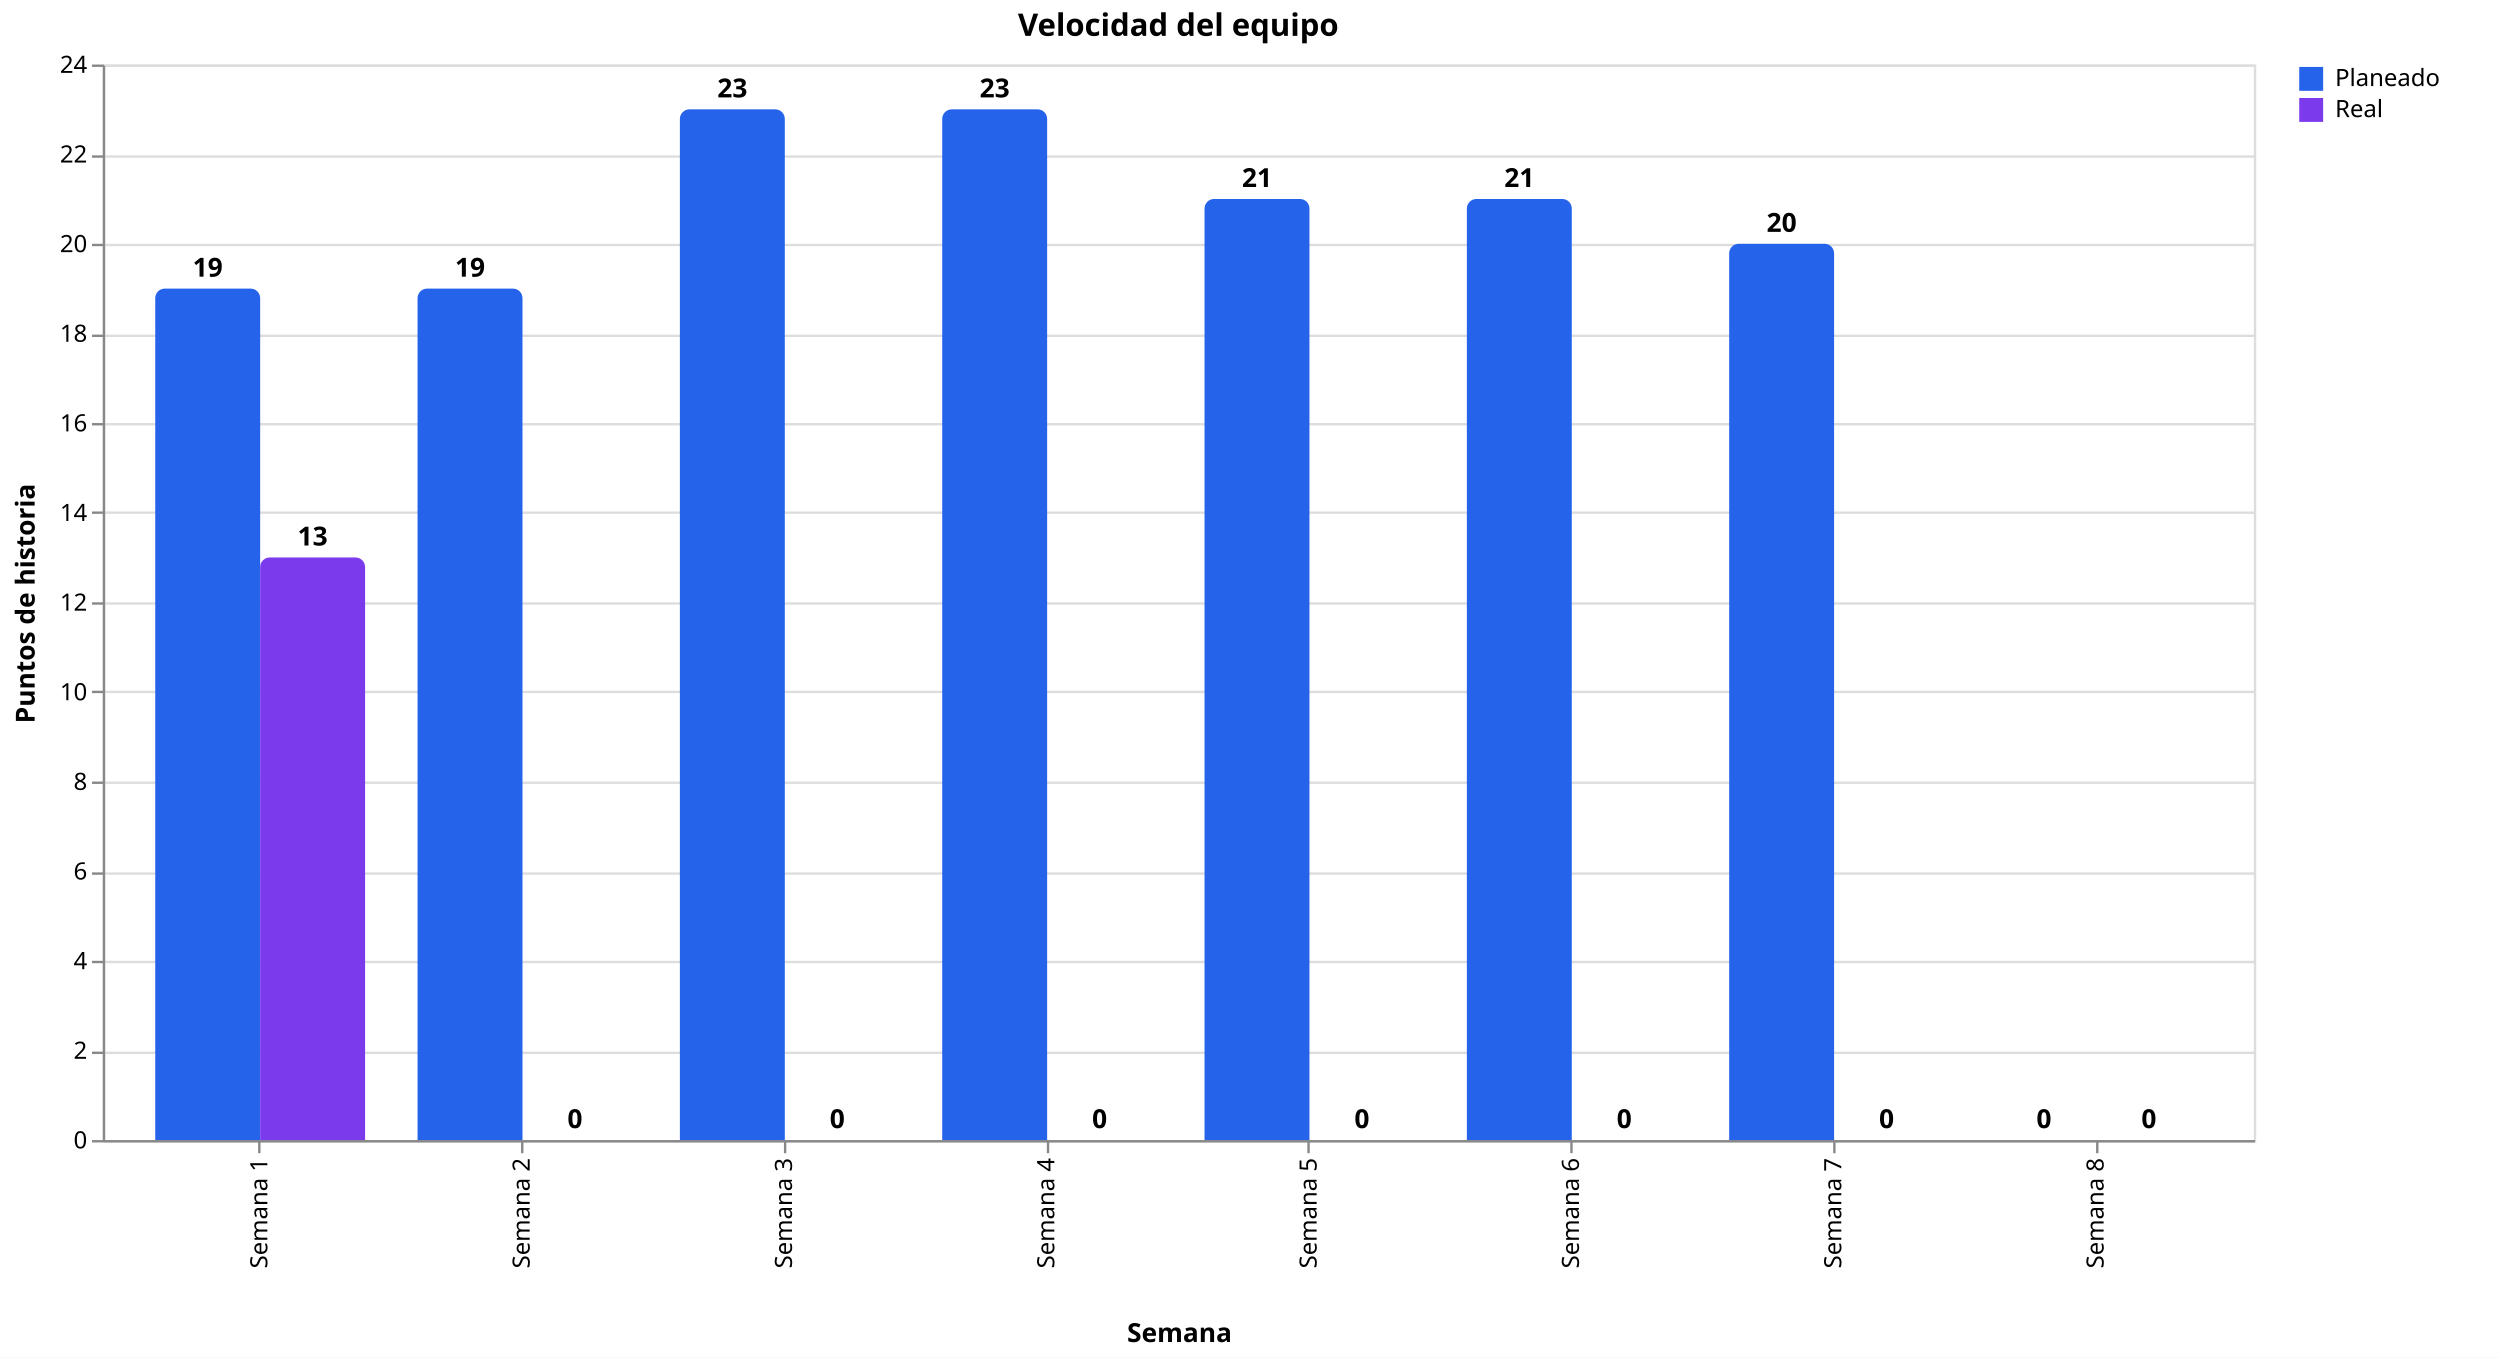
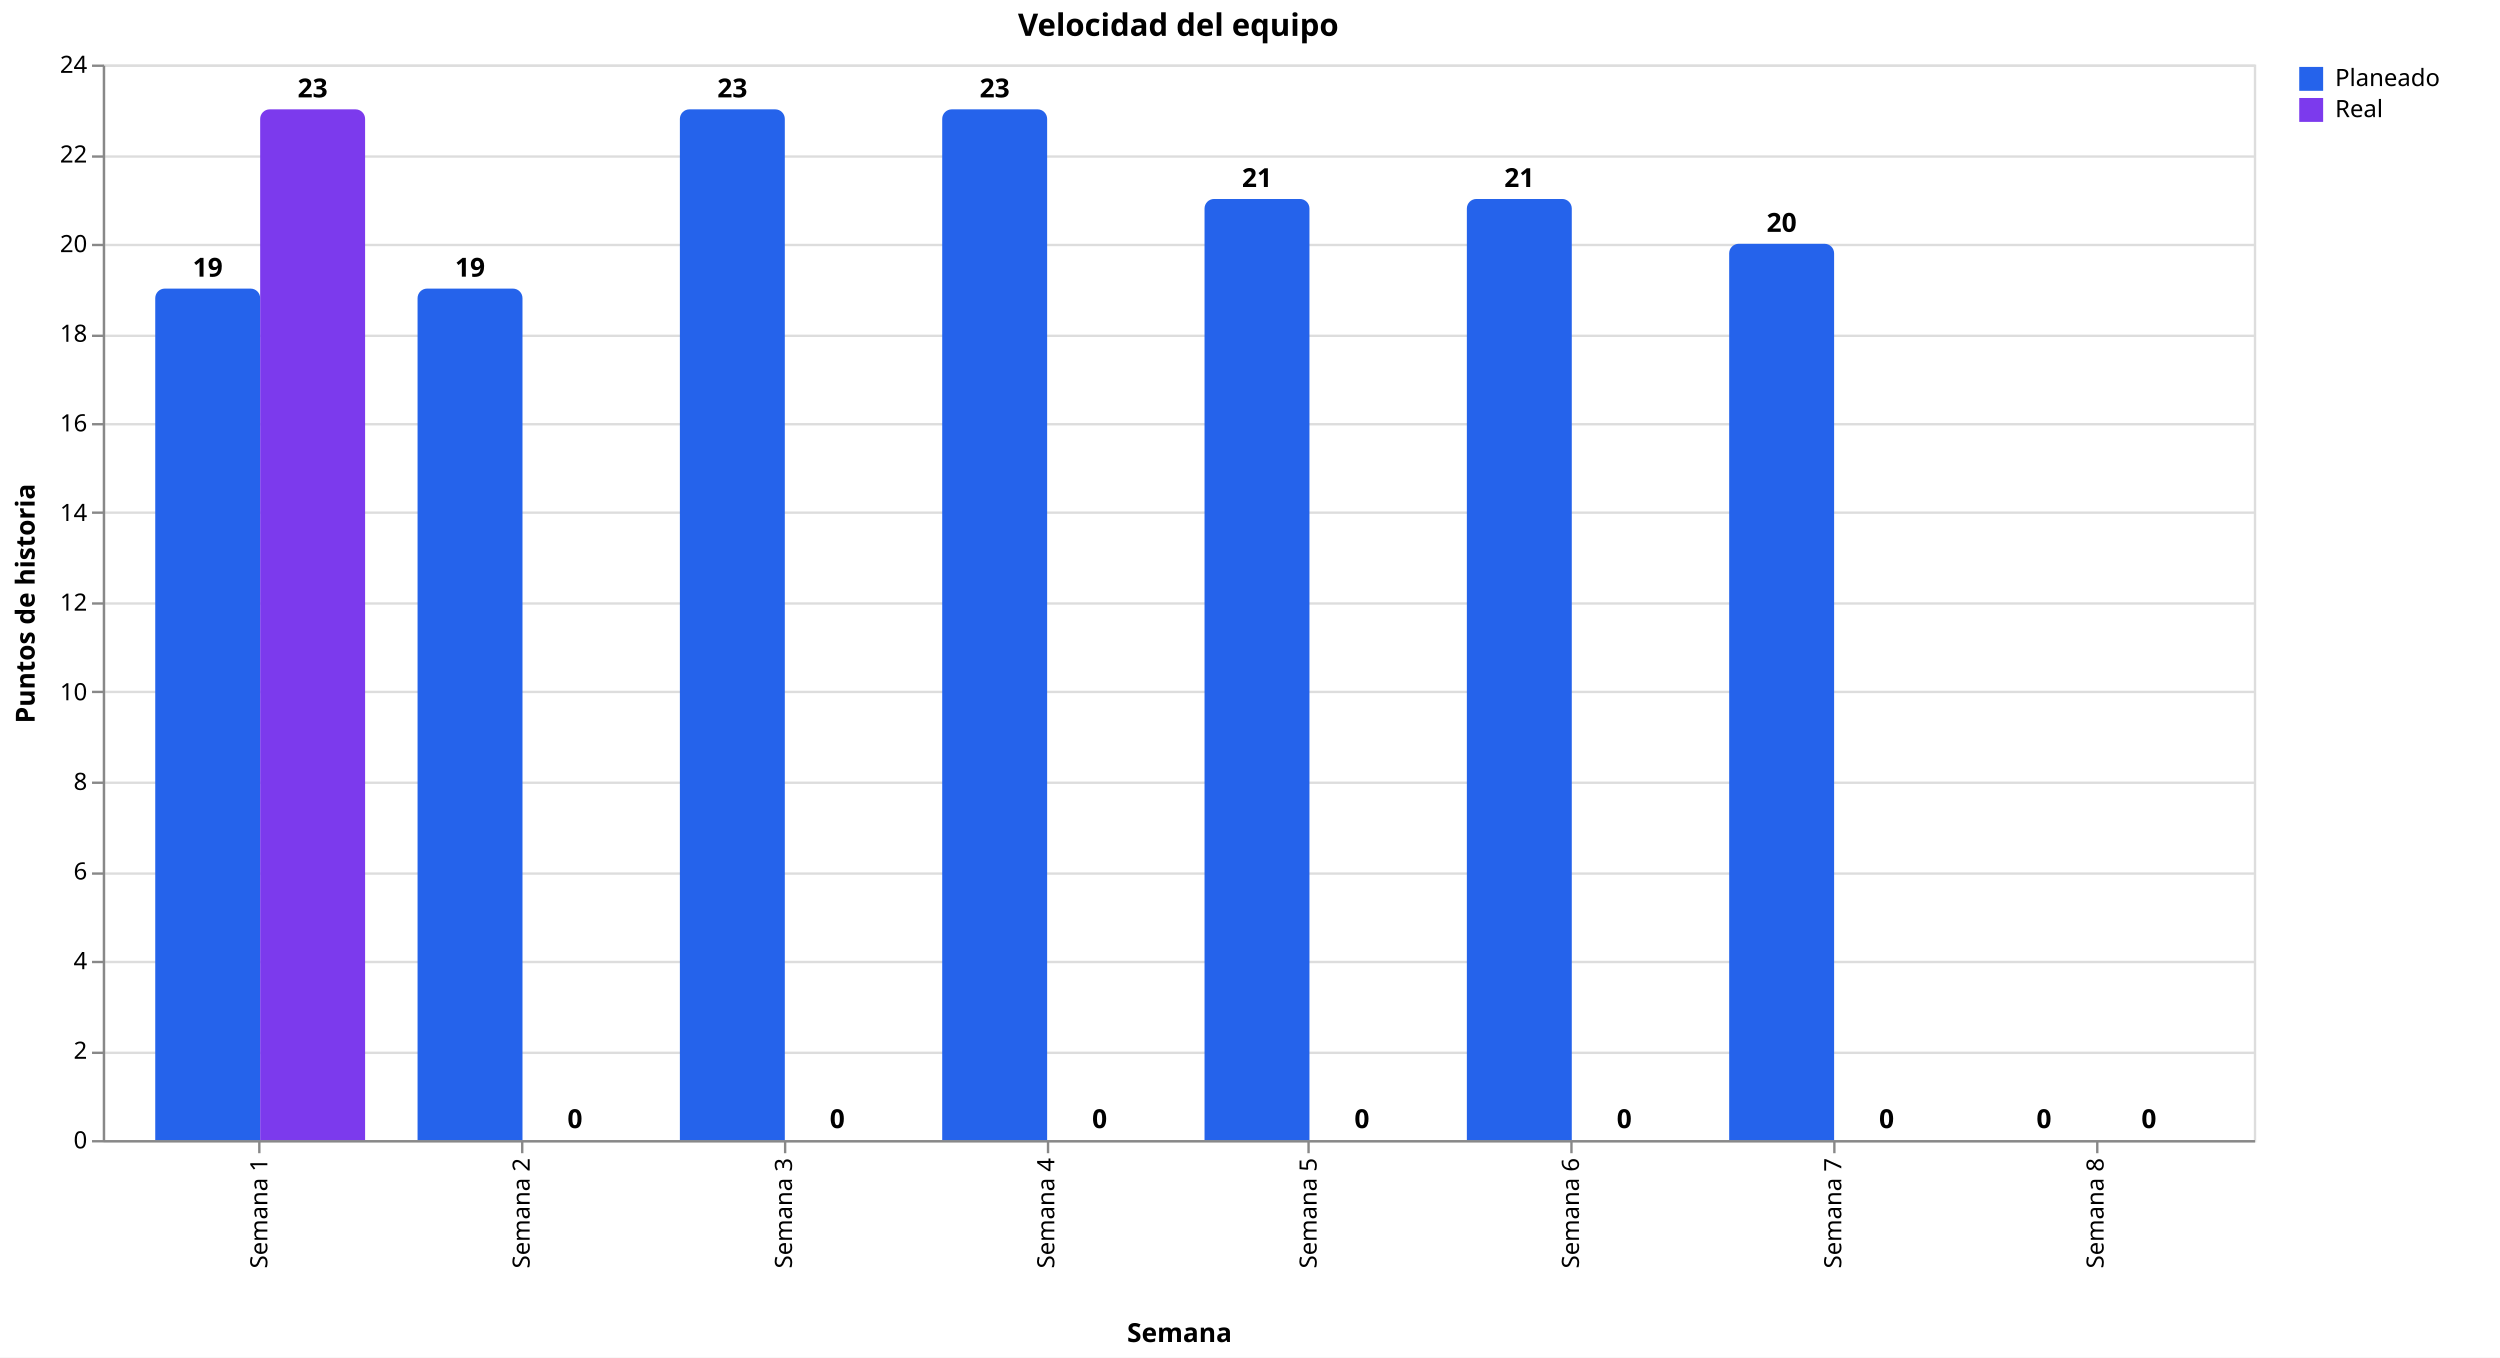
<svg xmlns="http://www.w3.org/2000/svg" version="1.1" class="marks" width="1046" height="568" viewBox="0 0 1046 568">
  <rect width="1046" height="568" fill="white" />
  <g fill="none" stroke-miterlimit="4" transform="translate(43,27)">
    <g class="mark-group role-frame root" role="graphics-object" aria-roledescription="group mark container">
      <g transform="translate(0,0)">
        <path class="background" aria-hidden="true" d="M0.5,0.5h900v450h-900Z" stroke="#ddd" />
        <g>
          <g class="mark-group role-axis" aria-hidden="true">
            <g transform="translate(0.5,0.5)">
              <path class="background" aria-hidden="true" d="M0,0h0v0h0Z" pointer-events="none" />
              <g>
                <g class="mark-rule role-axis-grid" pointer-events="none">
                  <line transform="translate(0,450)" x2="900" y2="0" stroke="#ddd" stroke-width="1" opacity="1" />
                  <line transform="translate(0,413)" x2="900" y2="0" stroke="#ddd" stroke-width="1" opacity="1" />
                  <line transform="translate(0,375)" x2="900" y2="0" stroke="#ddd" stroke-width="1" opacity="1" />
                  <line transform="translate(0,338)" x2="900" y2="0" stroke="#ddd" stroke-width="1" opacity="1" />
                  <line transform="translate(0,300)" x2="900" y2="0" stroke="#ddd" stroke-width="1" opacity="1" />
                  <line transform="translate(0,262)" x2="900" y2="0" stroke="#ddd" stroke-width="1" opacity="1" />
                  <line transform="translate(0,225)" x2="900" y2="0" stroke="#ddd" stroke-width="1" opacity="1" />
                  <line transform="translate(0,187)" x2="900" y2="0" stroke="#ddd" stroke-width="1" opacity="1" />
                  <line transform="translate(0,150)" x2="900" y2="0" stroke="#ddd" stroke-width="1" opacity="1" />
                  <line transform="translate(0,113)" x2="900" y2="0" stroke="#ddd" stroke-width="1" opacity="1" />
                  <line transform="translate(0,75)" x2="900" y2="0" stroke="#ddd" stroke-width="1" opacity="1" />
                  <line transform="translate(0,38)" x2="900" y2="0" stroke="#ddd" stroke-width="1" opacity="1" />
                  <line transform="translate(0,0)" x2="900" y2="0" stroke="#ddd" stroke-width="1" opacity="1" />
                </g>
              </g>
              <path class="foreground" aria-hidden="true" d="" pointer-events="none" display="none" />
            </g>
          </g>
          <g class="mark-group role-axis" role="graphics-symbol" aria-roledescription="axis" aria-label="X-axis titled 'Semana' for a discrete scale with 8 values: Semana 1, Semana 2, Semana 3, Semana 4, Semana 5, ending with Semana 8">
            <g transform="translate(0.5,450.5)">
              <path class="background" aria-hidden="true" d="M0,0h0v0h0Z" pointer-events="none" />
              <g>
                <g class="mark-rule role-axis-tick" pointer-events="none">
                  <line transform="translate(65,0)" x2="0" y2="5" stroke="#888" stroke-width="1" opacity="1" />
                  <line transform="translate(175,0)" x2="0" y2="5" stroke="#888" stroke-width="1" opacity="1" />
                  <line transform="translate(285,0)" x2="0" y2="5" stroke="#888" stroke-width="1" opacity="1" />
                  <line transform="translate(395,0)" x2="0" y2="5" stroke="#888" stroke-width="1" opacity="1" />
                  <line transform="translate(504,0)" x2="0" y2="5" stroke="#888" stroke-width="1" opacity="1" />
                  <line transform="translate(614,0)" x2="0" y2="5" stroke="#888" stroke-width="1" opacity="1" />
                  <line transform="translate(724,0)" x2="0" y2="5" stroke="#888" stroke-width="1" opacity="1" />
                  <line transform="translate(834,0)" x2="0" y2="5" stroke="#888" stroke-width="1" opacity="1" />
                </g>
                <g class="mark-text role-axis-label" pointer-events="none">
                  <text text-anchor="end" transform="translate(65.35366,7) rotate(270) translate(0,3)" font-family="sans-serif" font-size="10px" fill="#000" opacity="1">Semana 1</text>
                  <text text-anchor="end" transform="translate(175.1098,7) rotate(270) translate(0,3)" font-family="sans-serif" font-size="10px" fill="#000" opacity="1">Semana 2</text>
                  <text text-anchor="end" transform="translate(284.8659,7) rotate(270) translate(0,3)" font-family="sans-serif" font-size="10px" fill="#000" opacity="1">Semana 3</text>
                  <text text-anchor="end" transform="translate(394.622,7) rotate(270) translate(0,3)" font-family="sans-serif" font-size="10px" fill="#000" opacity="1">Semana 4</text>
                  <text text-anchor="end" transform="translate(504.378,7) rotate(270) translate(0,3)" font-family="sans-serif" font-size="10px" fill="#000" opacity="1">Semana 5</text>
                  <text text-anchor="end" transform="translate(614.1341,7) rotate(270) translate(0,3)" font-family="sans-serif" font-size="10px" fill="#000" opacity="1">Semana 6</text>
                  <text text-anchor="end" transform="translate(723.8902,7) rotate(270) translate(0,3)" font-family="sans-serif" font-size="10px" fill="#000" opacity="1">Semana 7</text>
                  <text text-anchor="end" transform="translate(833.6463,7) rotate(270) translate(0,3)" font-family="sans-serif" font-size="10px" fill="#000" opacity="1">Semana 8</text>
                </g>
                <g class="mark-rule role-axis-domain" pointer-events="none">
                  <line transform="translate(0,0)" x2="900" y2="0" stroke="#888" stroke-width="1" opacity="1" />
                </g>
                <g class="mark-text role-axis-title" pointer-events="none">
                  <text text-anchor="middle" transform="translate(450,84)" font-family="sans-serif" font-size="11px" font-weight="bold" fill="#000" opacity="1">Semana</text>
                </g>
              </g>
              <path class="foreground" aria-hidden="true" d="" pointer-events="none" display="none" />
            </g>
          </g>
          <g class="mark-group role-axis" role="graphics-symbol" aria-roledescription="axis" aria-label="Y-axis titled 'Puntos de historia' for a linear scale with values from 0 to 24">
            <g transform="translate(0.5,0.5)">
              <path class="background" aria-hidden="true" d="M0,0h0v0h0Z" pointer-events="none" />
              <g>
                <g class="mark-rule role-axis-tick" pointer-events="none">
                  <line transform="translate(0,450)" x2="-5" y2="0" stroke="#888" stroke-width="1" opacity="1" />
                  <line transform="translate(0,413)" x2="-5" y2="0" stroke="#888" stroke-width="1" opacity="1" />
                  <line transform="translate(0,375)" x2="-5" y2="0" stroke="#888" stroke-width="1" opacity="1" />
                  <line transform="translate(0,338)" x2="-5" y2="0" stroke="#888" stroke-width="1" opacity="1" />
                  <line transform="translate(0,300)" x2="-5" y2="0" stroke="#888" stroke-width="1" opacity="1" />
                  <line transform="translate(0,262)" x2="-5" y2="0" stroke="#888" stroke-width="1" opacity="1" />
                  <line transform="translate(0,225)" x2="-5" y2="0" stroke="#888" stroke-width="1" opacity="1" />
                  <line transform="translate(0,187)" x2="-5" y2="0" stroke="#888" stroke-width="1" opacity="1" />
                  <line transform="translate(0,150)" x2="-5" y2="0" stroke="#888" stroke-width="1" opacity="1" />
                  <line transform="translate(0,113)" x2="-5" y2="0" stroke="#888" stroke-width="1" opacity="1" />
                  <line transform="translate(0,75)" x2="-5" y2="0" stroke="#888" stroke-width="1" opacity="1" />
                  <line transform="translate(0,38)" x2="-5" y2="0" stroke="#888" stroke-width="1" opacity="1" />
                  <line transform="translate(0,0)" x2="-5" y2="0" stroke="#888" stroke-width="1" opacity="1" />
                </g>
                <g class="mark-text role-axis-label" pointer-events="none">
                  <text text-anchor="end" transform="translate(-7,453)" font-family="sans-serif" font-size="10px" fill="#000" opacity="1">0</text>
                  <text text-anchor="end" transform="translate(-7,415.5)" font-family="sans-serif" font-size="10px" fill="#000" opacity="1">2</text>
                  <text text-anchor="end" transform="translate(-7,378)" font-family="sans-serif" font-size="10px" fill="#000" opacity="1">4</text>
                  <text text-anchor="end" transform="translate(-7,340.5)" font-family="sans-serif" font-size="10px" fill="#000" opacity="1">6</text>
                  <text text-anchor="end" transform="translate(-7,303)" font-family="sans-serif" font-size="10px" fill="#000" opacity="1">8</text>
                  <text text-anchor="end" transform="translate(-7,265.5)" font-family="sans-serif" font-size="10px" fill="#000" opacity="1">10</text>
                  <text text-anchor="end" transform="translate(-7,228)" font-family="sans-serif" font-size="10px" fill="#000" opacity="1">12</text>
                  <text text-anchor="end" transform="translate(-7,190.5)" font-family="sans-serif" font-size="10px" fill="#000" opacity="1">14</text>
                  <text text-anchor="end" transform="translate(-7,153)" font-family="sans-serif" font-size="10px" fill="#000" opacity="1">16</text>
                  <text text-anchor="end" transform="translate(-7,115.5)" font-family="sans-serif" font-size="10px" fill="#000" opacity="1">18</text>
                  <text text-anchor="end" transform="translate(-7,78)" font-family="sans-serif" font-size="10px" fill="#000" opacity="1">20</text>
                  <text text-anchor="end" transform="translate(-7,40.5)" font-family="sans-serif" font-size="10px" fill="#000" opacity="1">22</text>
                  <text text-anchor="end" transform="translate(-7,3)" font-family="sans-serif" font-size="10px" fill="#000" opacity="1">24</text>
                </g>
                <g class="mark-rule role-axis-domain" pointer-events="none">
                  <line transform="translate(0,450)" x2="0" y2="-450" stroke="#888" stroke-width="1" opacity="1" />
                </g>
                <g class="mark-text role-axis-title" pointer-events="none">
                  <text text-anchor="middle" transform="translate(-27,225) rotate(-90) translate(0,-2)" font-family="sans-serif" font-size="11px" font-weight="bold" fill="#000" opacity="1">Puntos de historia</text>
                </g>
              </g>
              <path class="foreground" aria-hidden="true" d="" pointer-events="none" display="none" />
            </g>
          </g>
          <g class="mark-group role-scope" role="graphics-object" aria-roledescription="group mark container">
            <g transform="translate(21.95122,93.75)">
              <path class="background" aria-hidden="true" d="M4,0L39.902,0C42.11,0,43.902,1.792,43.902,4L43.902,356.25C43.902,356.25,43.902,356.25,43.902,356.25L0,356.25C0,356.25,0,356.25,0,356.25L0,4C0,1.792,1.792,0,4,0Z" />
              <g clip-path="url(#clip1)">
                <g class="mark-group role-scope" role="graphics-object" aria-roledescription="group mark container">
                  <g transform="translate(0,-93.75)">
                    <path class="background" aria-hidden="true" d="M0,0h43.902v0h-43.902Z" />
                    <g>
                      <g class="mark-rect role-mark layer_0_marks" role="graphics-object" aria-roledescription="rect mark container">
                        <path aria-label="Semana: Semana 1; Puntos de historia: 19; type: Planeado" role="graphics-symbol" aria-roledescription="bar" d="M0,93.75h43.902v356.25h-43.902Z" fill="#2563EB" />
                      </g>
                    </g>
                    <path class="foreground" aria-hidden="true" d="" display="none" />
                  </g>
                </g>
              </g>
              <path class="foreground" aria-hidden="true" d="" display="none" />
            </g>
-             <g transform="translate(65.85366,206.25)">
-               <path class="background" aria-hidden="true" d="M4,0L39.902,0C42.11,0,43.902,1.792,43.902,4L43.902,243.75C43.902,243.75,43.902,243.75,43.902,243.75L0,243.75C0,243.75,0,243.75,0,243.75L0,4C0,1.792,1.792,0,4,0Z" />
+             <g transform="translate(65.85366,18.75)">
+               <path class="background" aria-hidden="true" d="M4,0L39.902,0C42.11,0,43.902,1.792,43.902,4L43.902,431.25C43.902,431.25,43.902,431.25,43.902,431.25L0,431.25C0,431.25,0,431.25,0,431.25L0,4C0,1.792,1.792,0,4,0Z" />
              <g clip-path="url(#clip2)">
                <g class="mark-group role-scope" role="graphics-object" aria-roledescription="group mark container">
-                   <g transform="translate(0,-206.25)">
-                     <path class="background" aria-hidden="true" d="M0,0h43.902v0h-43.902Z" />
-                     <g>
-                       <g class="mark-rect role-mark layer_0_marks" role="graphics-object" aria-roledescription="rect mark container">
-                         <path aria-label="Semana: Semana 1; Puntos de historia: 13; type: Real" role="graphics-symbol" aria-roledescription="bar" d="M0,206.25h43.902v243.75h-43.902Z" fill="#7C3AED" />
+                   <g transform="translate(0,-18.75)">
+                     <path class="background" aria-hidden="true" d="M0,0h43.902v0h-43.902Z" />
+                     <g>
+                       <g class="mark-rect role-mark layer_0_marks" role="graphics-object" aria-roledescription="rect mark container">
+                         <path aria-label="Semana: Semana 1; Puntos de historia: 23; type: Real" role="graphics-symbol" aria-roledescription="bar" d="M0,18.75h43.902v431.25h-43.902Z" fill="#7C3AED" />
                      </g>
                    </g>
                    <path class="foreground" aria-hidden="true" d="" display="none" />
                  </g>
                </g>
              </g>
              <path class="foreground" aria-hidden="true" d="" display="none" />
            </g>
            <g transform="translate(131.7073,93.75)">
              <path class="background" aria-hidden="true" d="M4,0L39.902,0C42.11,0,43.902,1.792,43.902,4L43.902,356.25C43.902,356.25,43.902,356.25,43.902,356.25L0,356.25C0,356.25,0,356.25,0,356.25L0,4C0,1.792,1.792,0,4,0Z" />
              <g clip-path="url(#clip3)">
                <g class="mark-group role-scope" role="graphics-object" aria-roledescription="group mark container">
                  <g transform="translate(0,-93.75)">
                    <path class="background" aria-hidden="true" d="M0,0h43.902v0h-43.902Z" />
                    <g>
                      <g class="mark-rect role-mark layer_0_marks" role="graphics-object" aria-roledescription="rect mark container">
                        <path aria-label="Semana: Semana 2; Puntos de historia: 19; type: Planeado" role="graphics-symbol" aria-roledescription="bar" d="M0,93.75h43.902v356.25h-43.902Z" fill="#2563EB" />
                      </g>
                    </g>
                    <path class="foreground" aria-hidden="true" d="" display="none" />
                  </g>
                </g>
              </g>
              <path class="foreground" aria-hidden="true" d="" display="none" />
            </g>
            <g transform="translate(175.6098,450)">
              <path class="background" aria-hidden="true" d="M0,0h43.902v0h-43.902Z" />
              <g clip-path="url(#clip4)">
                <g class="mark-group role-scope" role="graphics-object" aria-roledescription="group mark container">
                  <g transform="translate(0,-450)">
                    <path class="background" aria-hidden="true" d="M0,0h43.902v0h-43.902Z" />
                    <g>
                      <g class="mark-rect role-mark layer_0_marks" role="graphics-object" aria-roledescription="rect mark container">
                        <path aria-label="Semana: Semana 2; Puntos de historia: 0; type: Real" role="graphics-symbol" aria-roledescription="bar" d="M0,450h43.902v0h-43.902Z" fill="#7C3AED" />
                      </g>
                    </g>
                    <path class="foreground" aria-hidden="true" d="" display="none" />
                  </g>
                </g>
              </g>
              <path class="foreground" aria-hidden="true" d="" display="none" />
            </g>
            <g transform="translate(241.4634,18.75)">
              <path class="background" aria-hidden="true" d="M4,0L39.902,0C42.11,0,43.902,1.792,43.902,4L43.902,431.25C43.902,431.25,43.902,431.25,43.902,431.25L0,431.25C0,431.25,0,431.25,0,431.25L0,4C0,1.792,1.792,0,4,0Z" />
              <g clip-path="url(#clip5)">
                <g class="mark-group role-scope" role="graphics-object" aria-roledescription="group mark container">
                  <g transform="translate(0,-18.75)">
                    <path class="background" aria-hidden="true" d="M0,0h43.902v0h-43.902Z" />
                    <g>
                      <g class="mark-rect role-mark layer_0_marks" role="graphics-object" aria-roledescription="rect mark container">
                        <path aria-label="Semana: Semana 3; Puntos de historia: 23; type: Planeado" role="graphics-symbol" aria-roledescription="bar" d="M0,18.75h43.902v431.25h-43.902Z" fill="#2563EB" />
                      </g>
                    </g>
                    <path class="foreground" aria-hidden="true" d="" display="none" />
                  </g>
                </g>
              </g>
              <path class="foreground" aria-hidden="true" d="" display="none" />
            </g>
            <g transform="translate(285.3659,450)">
              <path class="background" aria-hidden="true" d="M0,0h43.902v0h-43.902Z" />
              <g clip-path="url(#clip6)">
                <g class="mark-group role-scope" role="graphics-object" aria-roledescription="group mark container">
                  <g transform="translate(0,-450)">
                    <path class="background" aria-hidden="true" d="M0,0h43.902v0h-43.902Z" />
                    <g>
                      <g class="mark-rect role-mark layer_0_marks" role="graphics-object" aria-roledescription="rect mark container">
                        <path aria-label="Semana: Semana 3; Puntos de historia: 0; type: Real" role="graphics-symbol" aria-roledescription="bar" d="M0,450h43.902v0h-43.902Z" fill="#7C3AED" />
                      </g>
                    </g>
                    <path class="foreground" aria-hidden="true" d="" display="none" />
                  </g>
                </g>
              </g>
              <path class="foreground" aria-hidden="true" d="" display="none" />
            </g>
            <g transform="translate(351.2195,18.75)">
              <path class="background" aria-hidden="true" d="M4,0L39.902,0C42.11,0,43.902,1.792,43.902,4L43.902,431.25C43.902,431.25,43.902,431.25,43.902,431.25L0,431.25C0,431.25,0,431.25,0,431.25L0,4C0,1.792,1.792,0,4,0Z" />
              <g clip-path="url(#clip7)">
                <g class="mark-group role-scope" role="graphics-object" aria-roledescription="group mark container">
                  <g transform="translate(0,-18.75)">
                    <path class="background" aria-hidden="true" d="M0,0h43.902v0h-43.902Z" />
                    <g>
                      <g class="mark-rect role-mark layer_0_marks" role="graphics-object" aria-roledescription="rect mark container">
                        <path aria-label="Semana: Semana 4; Puntos de historia: 23; type: Planeado" role="graphics-symbol" aria-roledescription="bar" d="M0,18.75h43.902v431.25h-43.902Z" fill="#2563EB" />
                      </g>
                    </g>
                    <path class="foreground" aria-hidden="true" d="" display="none" />
                  </g>
                </g>
              </g>
              <path class="foreground" aria-hidden="true" d="" display="none" />
            </g>
            <g transform="translate(395.122,450)">
              <path class="background" aria-hidden="true" d="M0,0h43.902v0h-43.902Z" />
              <g clip-path="url(#clip8)">
                <g class="mark-group role-scope" role="graphics-object" aria-roledescription="group mark container">
                  <g transform="translate(0,-450)">
                    <path class="background" aria-hidden="true" d="M0,0h43.902v0h-43.902Z" />
                    <g>
                      <g class="mark-rect role-mark layer_0_marks" role="graphics-object" aria-roledescription="rect mark container">
                        <path aria-label="Semana: Semana 4; Puntos de historia: 0; type: Real" role="graphics-symbol" aria-roledescription="bar" d="M0,450h43.902v0h-43.902Z" fill="#7C3AED" />
                      </g>
                    </g>
                    <path class="foreground" aria-hidden="true" d="" display="none" />
                  </g>
                </g>
              </g>
              <path class="foreground" aria-hidden="true" d="" display="none" />
            </g>
            <g transform="translate(460.9756,56.25)">
              <path class="background" aria-hidden="true" d="M4,0L39.902,0C42.11,0,43.902,1.792,43.902,4L43.902,393.75C43.902,393.75,43.902,393.75,43.902,393.75L0,393.75C0,393.75,0,393.75,0,393.75L0,4C0,1.792,1.792,0,4,0Z" />
              <g clip-path="url(#clip9)">
                <g class="mark-group role-scope" role="graphics-object" aria-roledescription="group mark container">
                  <g transform="translate(0,-56.25)">
                    <path class="background" aria-hidden="true" d="M0,0h43.902v0h-43.902Z" />
                    <g>
                      <g class="mark-rect role-mark layer_0_marks" role="graphics-object" aria-roledescription="rect mark container">
                        <path aria-label="Semana: Semana 5; Puntos de historia: 21; type: Planeado" role="graphics-symbol" aria-roledescription="bar" d="M0,56.25h43.902v393.75h-43.902Z" fill="#2563EB" />
                      </g>
                    </g>
                    <path class="foreground" aria-hidden="true" d="" display="none" />
                  </g>
                </g>
              </g>
              <path class="foreground" aria-hidden="true" d="" display="none" />
            </g>
            <g transform="translate(504.878,450)">
              <path class="background" aria-hidden="true" d="M0,0h43.902v0h-43.902Z" />
              <g clip-path="url(#clip10)">
                <g class="mark-group role-scope" role="graphics-object" aria-roledescription="group mark container">
                  <g transform="translate(0,-450)">
                    <path class="background" aria-hidden="true" d="M0,0h43.902v0h-43.902Z" />
                    <g>
                      <g class="mark-rect role-mark layer_0_marks" role="graphics-object" aria-roledescription="rect mark container">
                        <path aria-label="Semana: Semana 5; Puntos de historia: 0; type: Real" role="graphics-symbol" aria-roledescription="bar" d="M0,450h43.902v0h-43.902Z" fill="#7C3AED" />
                      </g>
                    </g>
                    <path class="foreground" aria-hidden="true" d="" display="none" />
                  </g>
                </g>
              </g>
              <path class="foreground" aria-hidden="true" d="" display="none" />
            </g>
            <g transform="translate(570.7317,56.25)">
              <path class="background" aria-hidden="true" d="M4,0L39.902,0C42.11,0,43.902,1.792,43.902,4L43.902,393.75C43.902,393.75,43.902,393.75,43.902,393.75L0,393.75C0,393.75,0,393.75,0,393.75L0,4C0,1.792,1.792,0,4,0Z" />
              <g clip-path="url(#clip11)">
                <g class="mark-group role-scope" role="graphics-object" aria-roledescription="group mark container">
                  <g transform="translate(0,-56.25)">
                    <path class="background" aria-hidden="true" d="M0,0h43.902v0h-43.902Z" />
                    <g>
                      <g class="mark-rect role-mark layer_0_marks" role="graphics-object" aria-roledescription="rect mark container">
                        <path aria-label="Semana: Semana 6; Puntos de historia: 21; type: Planeado" role="graphics-symbol" aria-roledescription="bar" d="M0,56.25h43.902v393.75h-43.902Z" fill="#2563EB" />
                      </g>
                    </g>
                    <path class="foreground" aria-hidden="true" d="" display="none" />
                  </g>
                </g>
              </g>
              <path class="foreground" aria-hidden="true" d="" display="none" />
            </g>
            <g transform="translate(614.6341,450)">
              <path class="background" aria-hidden="true" d="M0,0h43.902v0h-43.902Z" />
              <g clip-path="url(#clip12)">
                <g class="mark-group role-scope" role="graphics-object" aria-roledescription="group mark container">
                  <g transform="translate(0,-450)">
                    <path class="background" aria-hidden="true" d="M0,0h43.902v0h-43.902Z" />
                    <g>
                      <g class="mark-rect role-mark layer_0_marks" role="graphics-object" aria-roledescription="rect mark container">
                        <path aria-label="Semana: Semana 6; Puntos de historia: 0; type: Real" role="graphics-symbol" aria-roledescription="bar" d="M0,450h43.902v0h-43.902Z" fill="#7C3AED" />
                      </g>
                    </g>
                    <path class="foreground" aria-hidden="true" d="" display="none" />
                  </g>
                </g>
              </g>
              <path class="foreground" aria-hidden="true" d="" display="none" />
            </g>
            <g transform="translate(680.4878,75)">
              <path class="background" aria-hidden="true" d="M4,0L39.902,0C42.11,0,43.902,1.792,43.902,4L43.902,375C43.902,375,43.902,375,43.902,375L0,375C0,375,0,375,0,375L0,4C0,1.792,1.792,0,4,0Z" />
              <g clip-path="url(#clip13)">
                <g class="mark-group role-scope" role="graphics-object" aria-roledescription="group mark container">
                  <g transform="translate(0,-75)">
                    <path class="background" aria-hidden="true" d="M0,0h43.902v0h-43.902Z" />
                    <g>
                      <g class="mark-rect role-mark layer_0_marks" role="graphics-object" aria-roledescription="rect mark container">
                        <path aria-label="Semana: Semana 7; Puntos de historia: 20; type: Planeado" role="graphics-symbol" aria-roledescription="bar" d="M0,75h43.902v375h-43.902Z" fill="#2563EB" />
                      </g>
                    </g>
                    <path class="foreground" aria-hidden="true" d="" display="none" />
                  </g>
                </g>
              </g>
              <path class="foreground" aria-hidden="true" d="" display="none" />
            </g>
            <g transform="translate(724.3902,450)">
              <path class="background" aria-hidden="true" d="M0,0h43.902v0h-43.902Z" />
              <g clip-path="url(#clip14)">
                <g class="mark-group role-scope" role="graphics-object" aria-roledescription="group mark container">
                  <g transform="translate(0,-450)">
                    <path class="background" aria-hidden="true" d="M0,0h43.902v0h-43.902Z" />
                    <g>
                      <g class="mark-rect role-mark layer_0_marks" role="graphics-object" aria-roledescription="rect mark container">
                        <path aria-label="Semana: Semana 7; Puntos de historia: 0; type: Real" role="graphics-symbol" aria-roledescription="bar" d="M0,450h43.902v0h-43.902Z" fill="#7C3AED" />
                      </g>
                    </g>
                    <path class="foreground" aria-hidden="true" d="" display="none" />
                  </g>
                </g>
              </g>
              <path class="foreground" aria-hidden="true" d="" display="none" />
            </g>
            <g transform="translate(790.2439,450)">
              <path class="background" aria-hidden="true" d="M0,0h43.902v0h-43.902Z" />
              <g clip-path="url(#clip15)">
                <g class="mark-group role-scope" role="graphics-object" aria-roledescription="group mark container">
                  <g transform="translate(0,-450)">
                    <path class="background" aria-hidden="true" d="M0,0h43.902v0h-43.902Z" />
                    <g>
                      <g class="mark-rect role-mark layer_0_marks" role="graphics-object" aria-roledescription="rect mark container">
                        <path aria-label="Semana: Semana 8; Puntos de historia: 0; type: Planeado" role="graphics-symbol" aria-roledescription="bar" d="M0,450h43.902v0h-43.902Z" fill="#2563EB" />
                      </g>
                    </g>
                    <path class="foreground" aria-hidden="true" d="" display="none" />
                  </g>
                </g>
              </g>
              <path class="foreground" aria-hidden="true" d="" display="none" />
            </g>
            <g transform="translate(834.1463,450)">
              <path class="background" aria-hidden="true" d="M0,0h43.902v0h-43.902Z" />
              <g clip-path="url(#clip16)">
                <g class="mark-group role-scope" role="graphics-object" aria-roledescription="group mark container">
                  <g transform="translate(0,-450)">
                    <path class="background" aria-hidden="true" d="M0,0h43.902v0h-43.902Z" />
                    <g>
                      <g class="mark-rect role-mark layer_0_marks" role="graphics-object" aria-roledescription="rect mark container">
                        <path aria-label="Semana: Semana 8; Puntos de historia: 0; type: Real" role="graphics-symbol" aria-roledescription="bar" d="M0,450h43.902v0h-43.902Z" fill="#7C3AED" />
                      </g>
                    </g>
                    <path class="foreground" aria-hidden="true" d="" display="none" />
                  </g>
                </g>
              </g>
              <path class="foreground" aria-hidden="true" d="" display="none" />
            </g>
          </g>
          <g class="mark-text role-mark layer_1_marks" role="graphics-object" aria-roledescription="text mark container">
            <text aria-label="week: Semana 1; points: 19; type: Planeado" role="graphics-symbol" aria-roledescription="text mark" text-anchor="middle" transform="translate(43.90244,88.75)" font-family="sans-serif" font-size="11px" font-weight="bold" fill="black">19</text>
-             <text aria-label="week: Semana 1; points: 13; type: Real" role="graphics-symbol" aria-roledescription="text mark" text-anchor="middle" transform="translate(87.80488,201.25)" font-family="sans-serif" font-size="11px" font-weight="bold" fill="black">13</text>
+             <text aria-label="week: Semana 1; points: 23; type: Real" role="graphics-symbol" aria-roledescription="text mark" text-anchor="middle" transform="translate(87.80488,13.75)" font-family="sans-serif" font-size="11px" font-weight="bold" fill="black">23</text>
            <text aria-label="week: Semana 2; points: 19; type: Planeado" role="graphics-symbol" aria-roledescription="text mark" text-anchor="middle" transform="translate(153.6585,88.75)" font-family="sans-serif" font-size="11px" font-weight="bold" fill="black">19</text>
            <text aria-label="week: Semana 2; points: 0; type: Real" role="graphics-symbol" aria-roledescription="text mark" text-anchor="middle" transform="translate(197.561,445)" font-family="sans-serif" font-size="11px" font-weight="bold" fill="black">0</text>
            <text aria-label="week: Semana 3; points: 23; type: Planeado" role="graphics-symbol" aria-roledescription="text mark" text-anchor="middle" transform="translate(263.4146,13.75)" font-family="sans-serif" font-size="11px" font-weight="bold" fill="black">23</text>
            <text aria-label="week: Semana 3; points: 0; type: Real" role="graphics-symbol" aria-roledescription="text mark" text-anchor="middle" transform="translate(307.3171,445)" font-family="sans-serif" font-size="11px" font-weight="bold" fill="black">0</text>
            <text aria-label="week: Semana 4; points: 23; type: Planeado" role="graphics-symbol" aria-roledescription="text mark" text-anchor="middle" transform="translate(373.1707,13.75)" font-family="sans-serif" font-size="11px" font-weight="bold" fill="black">23</text>
            <text aria-label="week: Semana 4; points: 0; type: Real" role="graphics-symbol" aria-roledescription="text mark" text-anchor="middle" transform="translate(417.0732,445)" font-family="sans-serif" font-size="11px" font-weight="bold" fill="black">0</text>
            <text aria-label="week: Semana 5; points: 21; type: Planeado" role="graphics-symbol" aria-roledescription="text mark" text-anchor="middle" transform="translate(482.9268,51.25)" font-family="sans-serif" font-size="11px" font-weight="bold" fill="black">21</text>
            <text aria-label="week: Semana 5; points: 0; type: Real" role="graphics-symbol" aria-roledescription="text mark" text-anchor="middle" transform="translate(526.8293,445)" font-family="sans-serif" font-size="11px" font-weight="bold" fill="black">0</text>
            <text aria-label="week: Semana 6; points: 21; type: Planeado" role="graphics-symbol" aria-roledescription="text mark" text-anchor="middle" transform="translate(592.6829,51.25)" font-family="sans-serif" font-size="11px" font-weight="bold" fill="black">21</text>
            <text aria-label="week: Semana 6; points: 0; type: Real" role="graphics-symbol" aria-roledescription="text mark" text-anchor="middle" transform="translate(636.5854,445)" font-family="sans-serif" font-size="11px" font-weight="bold" fill="black">0</text>
            <text aria-label="week: Semana 7; points: 20; type: Planeado" role="graphics-symbol" aria-roledescription="text mark" text-anchor="middle" transform="translate(702.439,70)" font-family="sans-serif" font-size="11px" font-weight="bold" fill="black">20</text>
            <text aria-label="week: Semana 7; points: 0; type: Real" role="graphics-symbol" aria-roledescription="text mark" text-anchor="middle" transform="translate(746.3415,445)" font-family="sans-serif" font-size="11px" font-weight="bold" fill="black">0</text>
            <text aria-label="week: Semana 8; points: 0; type: Planeado" role="graphics-symbol" aria-roledescription="text mark" text-anchor="middle" transform="translate(812.1951,445)" font-family="sans-serif" font-size="11px" font-weight="bold" fill="black">0</text>
            <text aria-label="week: Semana 8; points: 0; type: Real" role="graphics-symbol" aria-roledescription="text mark" text-anchor="middle" transform="translate(856.0976,445)" font-family="sans-serif" font-size="11px" font-weight="bold" fill="black">0</text>
          </g>
          <g class="mark-group role-legend" role="graphics-symbol" aria-roledescription="legend" aria-label="Symbol legend for fill color with 2 values: Planeado, Real">
            <g transform="translate(918,0)">
              <path class="background" aria-hidden="true" d="M0,0h80v24h-80Z" pointer-events="none" />
              <g>
                <g class="mark-group role-legend-entry">
                  <g transform="translate(0,0)">
                    <path class="background" aria-hidden="true" d="M0,0h0v0h0Z" pointer-events="none" />
                    <g>
                      <g class="mark-group role-scope" role="graphics-object" aria-roledescription="group mark container">
                        <g transform="translate(0,0)">
                          <path class="background" aria-hidden="true" d="M0,0h80v11h-80Z" pointer-events="none" opacity="1" />
                          <g>
                            <g class="mark-symbol role-legend-symbol" pointer-events="none">
                              <path transform="translate(6,6)" d="M-5,-5h10v10h-10Z" fill="#2563EB" stroke-width="1.5" opacity="1" />
                            </g>
                            <g class="mark-text role-legend-label" pointer-events="none">
                              <text text-anchor="start" transform="translate(16,9)" font-family="sans-serif" font-size="10px" fill="#000" opacity="1">Planeado</text>
                            </g>
                          </g>
                          <path class="foreground" aria-hidden="true" d="" pointer-events="none" display="none" />
                        </g>
                        <g transform="translate(0,13)">
                          <path class="background" aria-hidden="true" d="M0,0h80v11h-80Z" pointer-events="none" opacity="1" />
                          <g>
                            <g class="mark-symbol role-legend-symbol" pointer-events="none">
                              <path transform="translate(6,6)" d="M-5,-5h10v10h-10Z" fill="#7C3AED" stroke-width="1.5" opacity="1" />
                            </g>
                            <g class="mark-text role-legend-label" pointer-events="none">
                              <text text-anchor="start" transform="translate(16,9)" font-family="sans-serif" font-size="10px" fill="#000" opacity="1">Real</text>
                            </g>
                          </g>
                          <path class="foreground" aria-hidden="true" d="" pointer-events="none" display="none" />
                        </g>
                      </g>
                    </g>
                    <path class="foreground" aria-hidden="true" d="" pointer-events="none" display="none" />
                  </g>
                </g>
              </g>
              <path class="foreground" aria-hidden="true" d="" pointer-events="none" display="none" />
            </g>
          </g>
          <g class="mark-group role-title">
            <g transform="translate(450,-22)">
              <path class="background" aria-hidden="true" d="M0,0h0v0h0Z" pointer-events="none" />
              <g>
                <g class="mark-text role-title-text" role="graphics-symbol" aria-roledescription="title" aria-label="Title text 'Velocidad del equipo'" pointer-events="none">
                  <text text-anchor="middle" transform="translate(0,10)" font-family="sans-serif" font-size="13px" font-weight="bold" fill="#000" opacity="1">Velocidad del equipo</text>
                </g>
              </g>
              <path class="foreground" aria-hidden="true" d="" pointer-events="none" display="none" />
            </g>
          </g>
        </g>
        <path class="foreground" aria-hidden="true" d="" display="none" />
      </g>
    </g>
  </g>
  <defs>
    <clipPath id="clip1">
      <path d="M4,0L39.902,0C42.11,0,43.902,1.792,43.902,4L43.902,356.25C43.902,356.25,43.902,356.25,43.902,356.25L0,356.25C0,356.25,0,356.25,0,356.25L0,4C0,1.792,1.792,0,4,0Z" />
    </clipPath>
    <clipPath id="clip2">
-       <path d="M4,0L39.902,0C42.11,0,43.902,1.792,43.902,4L43.902,243.75C43.902,243.75,43.902,243.75,43.902,243.75L0,243.75C0,243.75,0,243.75,0,243.75L0,4C0,1.792,1.792,0,4,0Z" />
+       <path d="M4,0L39.902,0C42.11,0,43.902,1.792,43.902,4L43.902,431.25C43.902,431.25,43.902,431.25,43.902,431.25L0,431.25C0,431.25,0,431.25,0,431.25L0,4C0,1.792,1.792,0,4,0Z" />
    </clipPath>
    <clipPath id="clip3">
      <path d="M4,0L39.902,0C42.11,0,43.902,1.792,43.902,4L43.902,356.25C43.902,356.25,43.902,356.25,43.902,356.25L0,356.25C0,356.25,0,356.25,0,356.25L0,4C0,1.792,1.792,0,4,0Z" />
    </clipPath>
    <clipPath id="clip4">
      <path d="M0,0h43.902v0h-43.902Z" />
    </clipPath>
    <clipPath id="clip5">
      <path d="M4,0L39.902,0C42.11,0,43.902,1.792,43.902,4L43.902,431.25C43.902,431.25,43.902,431.25,43.902,431.25L0,431.25C0,431.25,0,431.25,0,431.25L0,4C0,1.792,1.792,0,4,0Z" />
    </clipPath>
    <clipPath id="clip6">
      <path d="M0,0h43.902v0h-43.902Z" />
    </clipPath>
    <clipPath id="clip7">
      <path d="M4,0L39.902,0C42.11,0,43.902,1.792,43.902,4L43.902,431.25C43.902,431.25,43.902,431.25,43.902,431.25L0,431.25C0,431.25,0,431.25,0,431.25L0,4C0,1.792,1.792,0,4,0Z" />
    </clipPath>
    <clipPath id="clip8">
      <path d="M0,0h43.902v0h-43.902Z" />
    </clipPath>
    <clipPath id="clip9">
      <path d="M4,0L39.902,0C42.11,0,43.902,1.792,43.902,4L43.902,393.75C43.902,393.75,43.902,393.75,43.902,393.75L0,393.75C0,393.75,0,393.75,0,393.75L0,4C0,1.792,1.792,0,4,0Z" />
    </clipPath>
    <clipPath id="clip10">
      <path d="M0,0h43.902v0h-43.902Z" />
    </clipPath>
    <clipPath id="clip11">
      <path d="M4,0L39.902,0C42.11,0,43.902,1.792,43.902,4L43.902,393.75C43.902,393.75,43.902,393.75,43.902,393.75L0,393.75C0,393.75,0,393.75,0,393.75L0,4C0,1.792,1.792,0,4,0Z" />
    </clipPath>
    <clipPath id="clip12">
      <path d="M0,0h43.902v0h-43.902Z" />
    </clipPath>
    <clipPath id="clip13">
      <path d="M4,0L39.902,0C42.11,0,43.902,1.792,43.902,4L43.902,375C43.902,375,43.902,375,43.902,375L0,375C0,375,0,375,0,375L0,4C0,1.792,1.792,0,4,0Z" />
    </clipPath>
    <clipPath id="clip14">
      <path d="M0,0h43.902v0h-43.902Z" />
    </clipPath>
    <clipPath id="clip15">
      <path d="M0,0h43.902v0h-43.902Z" />
    </clipPath>
    <clipPath id="clip16">
      <path d="M0,0h43.902v0h-43.902Z" />
    </clipPath>
  </defs>
</svg>
